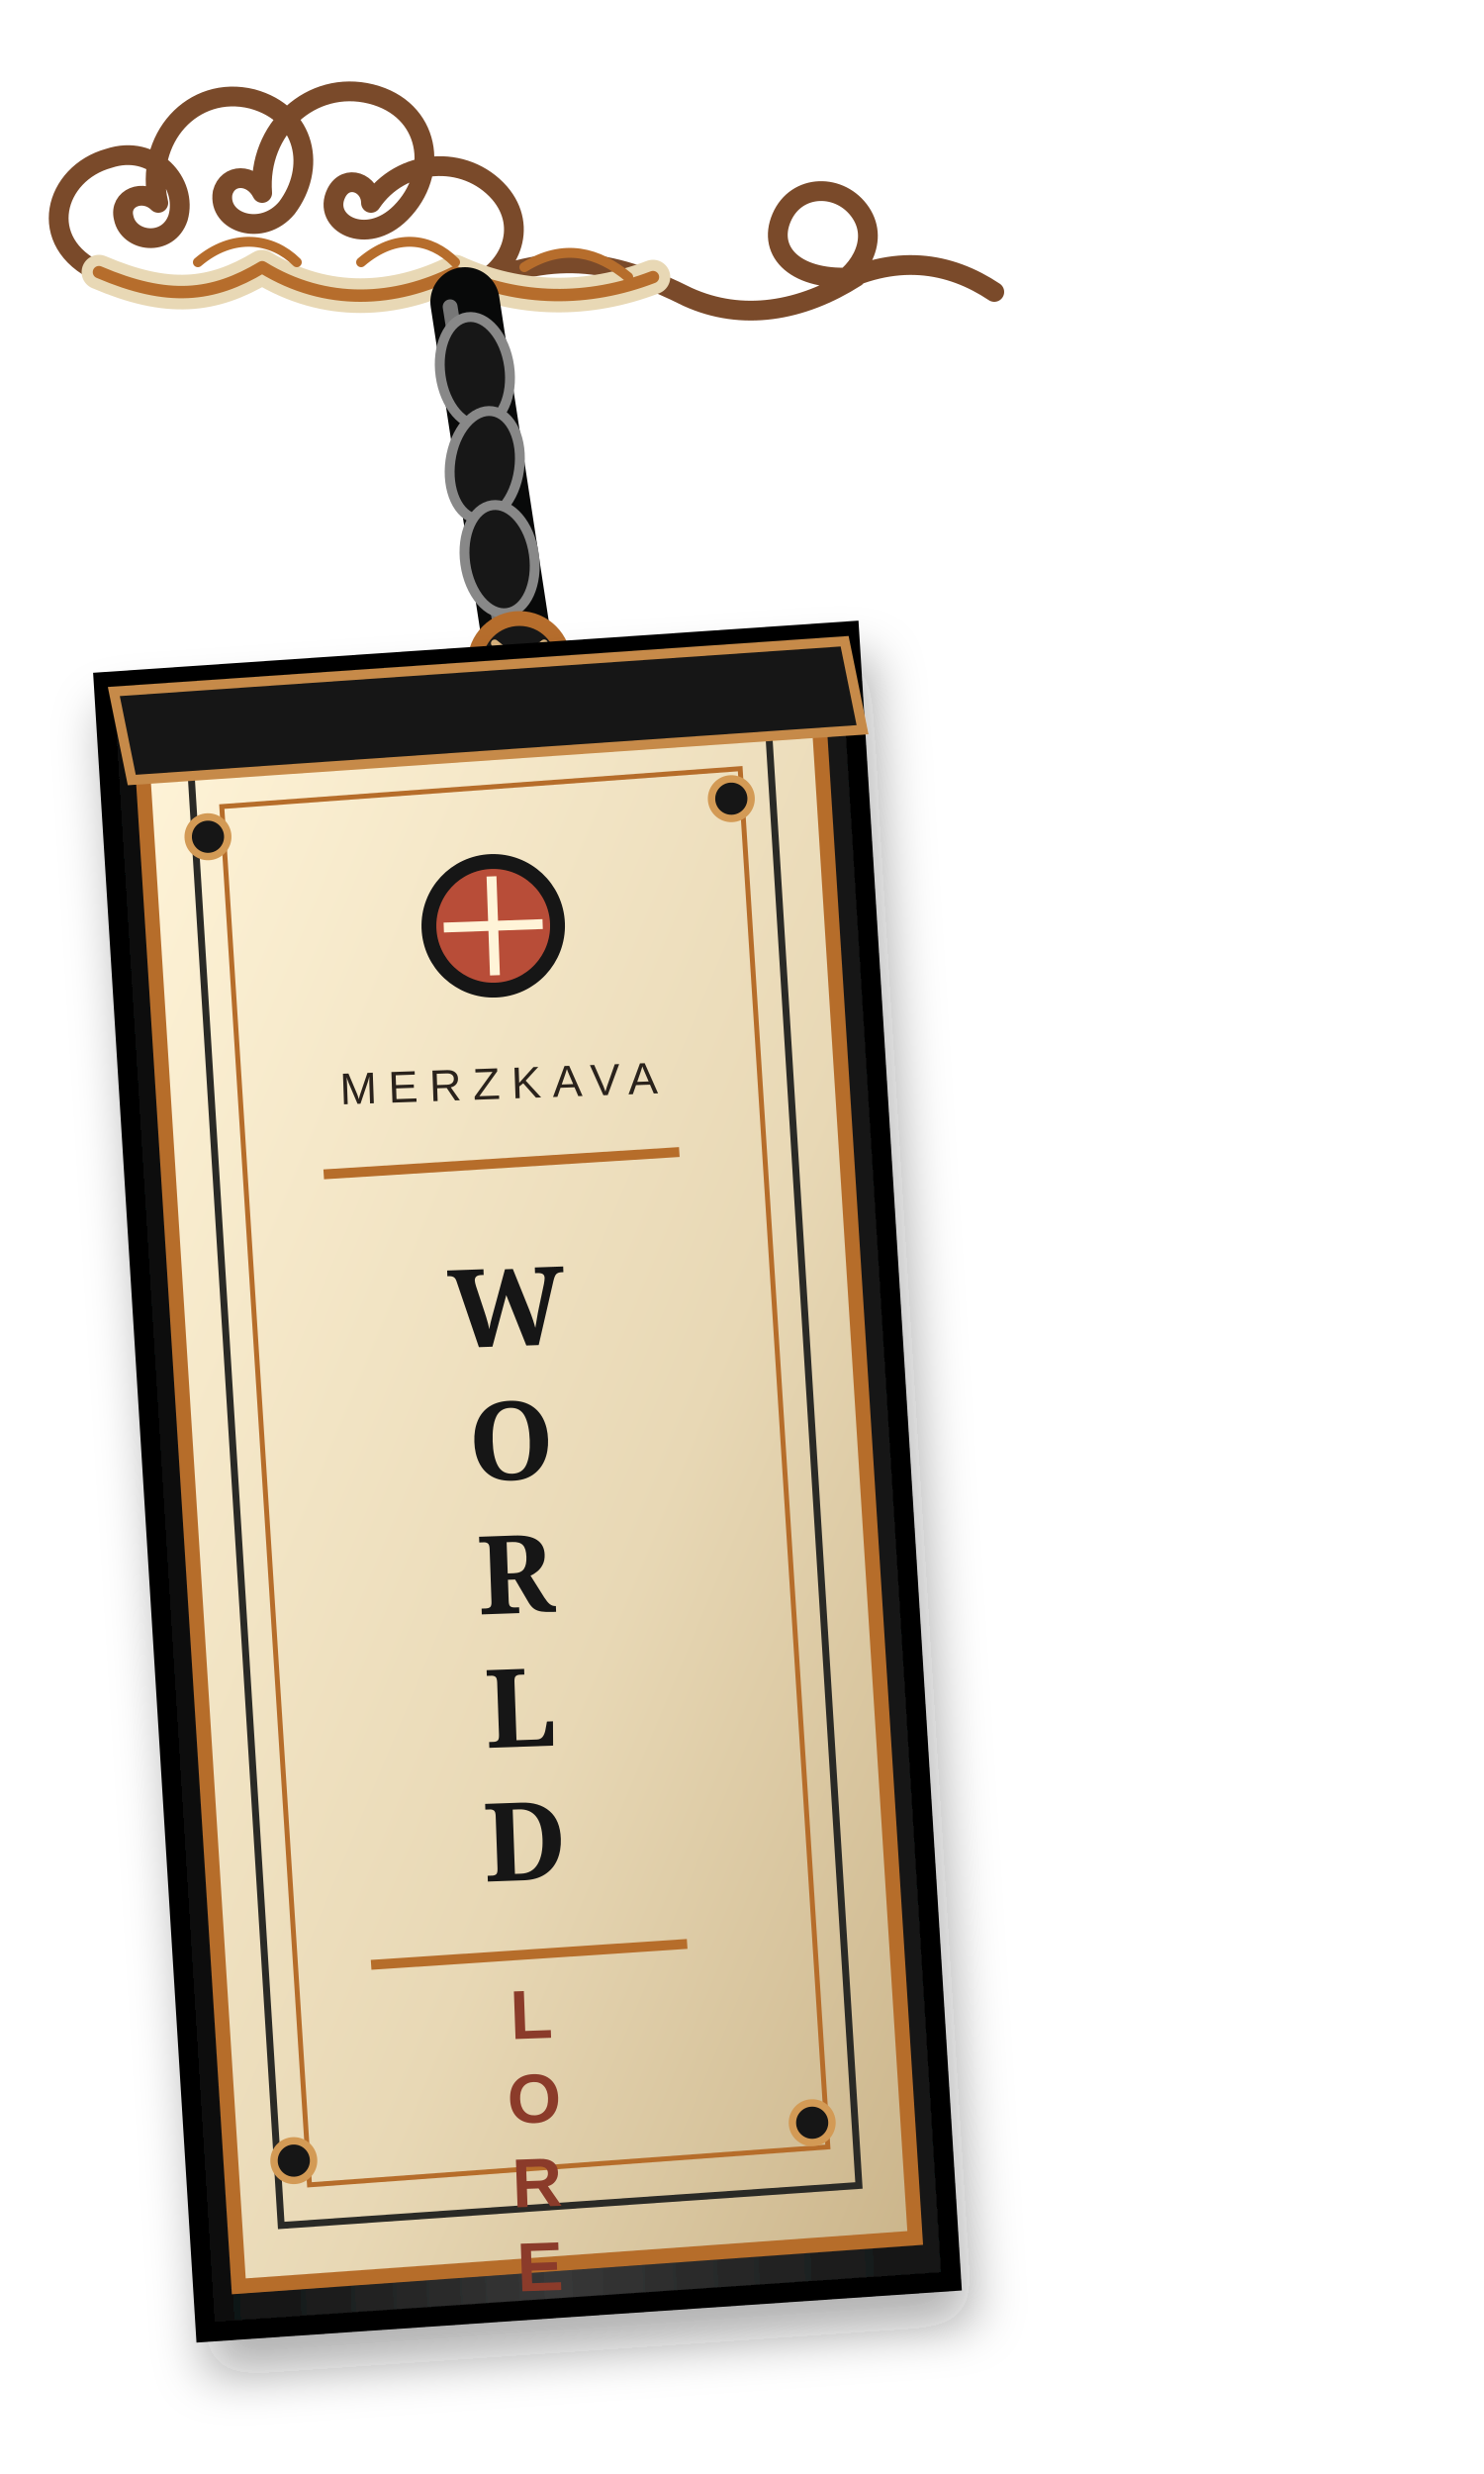
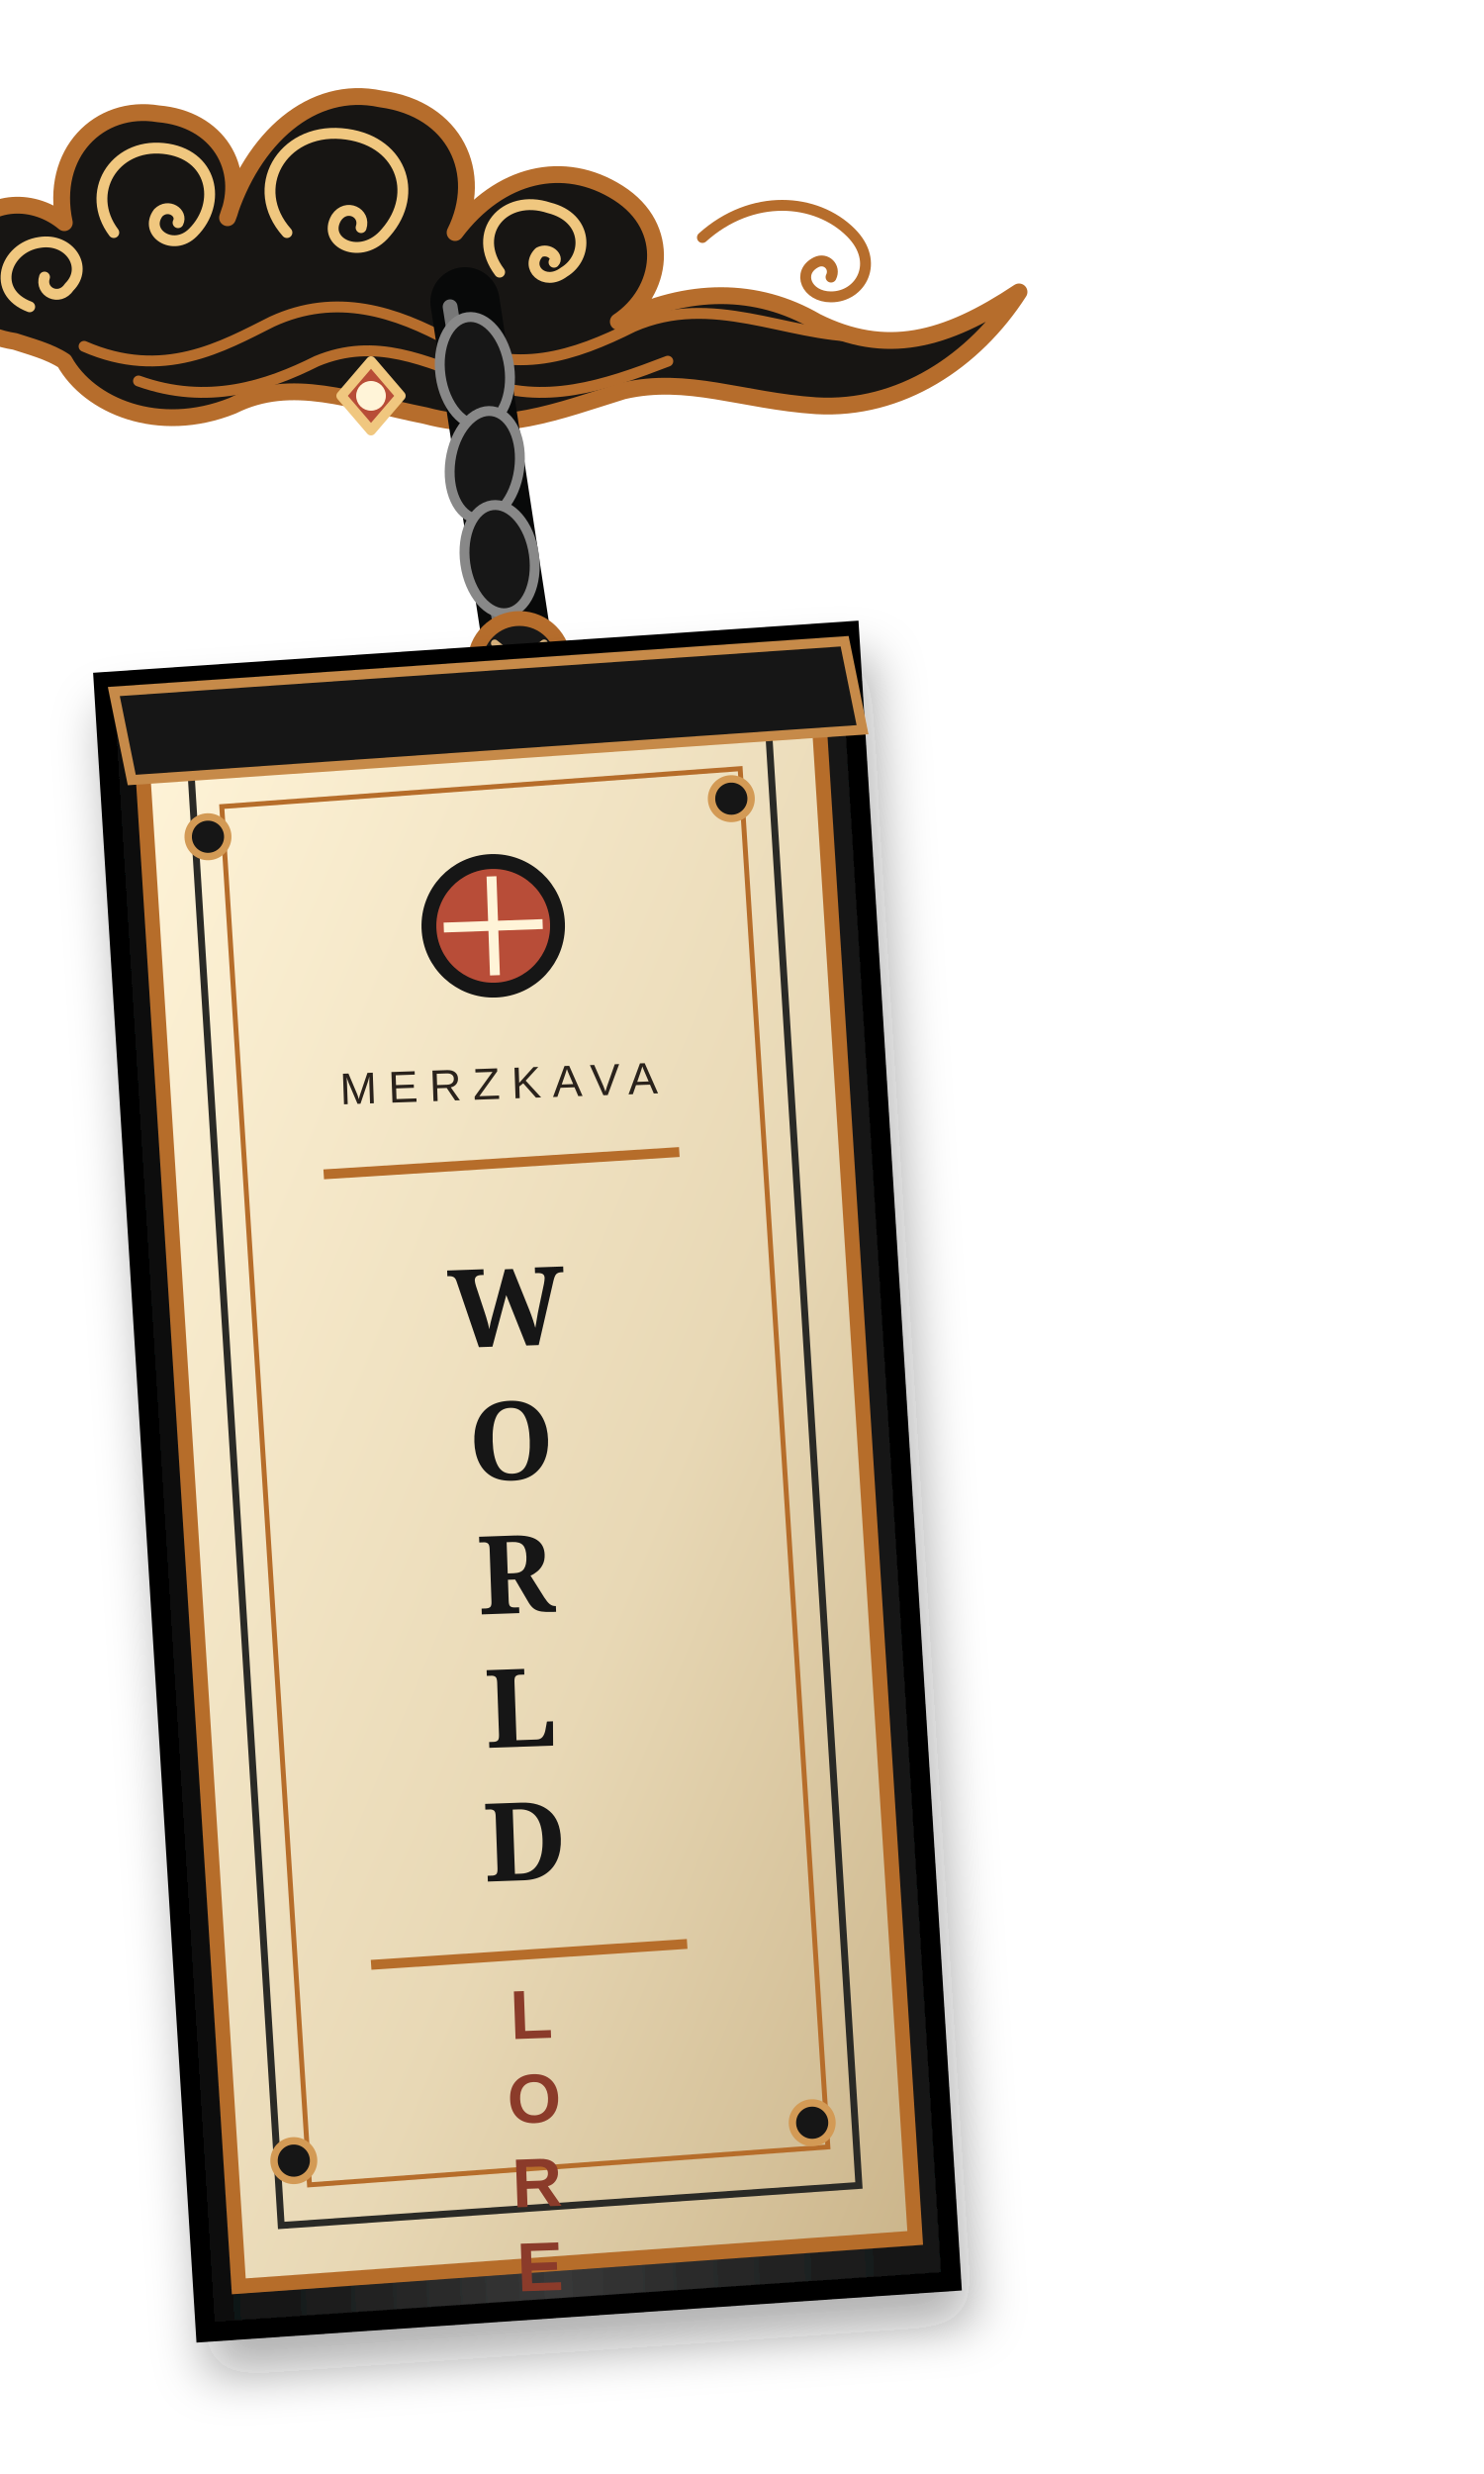
<svg xmlns="http://www.w3.org/2000/svg" width="300" height="500" viewBox="0 0 300 500" role="img" aria-labelledby="title">
  <defs>
    <linearGradient id="paper" x1="0" y1="0" x2="1" y2="1">
      <stop stop-color="#FFF4D8" />
      <stop offset=".6" stop-color="#E8D8B5" />
      <stop offset="1" stop-color="#CBB58B" />
    </linearGradient>
    <linearGradient id="iron" x1="0" y1="0" x2="1" y2="0">
      <stop stop-color="#080909" />
      <stop offset=".5" stop-color="#383838" />
      <stop offset="1" stop-color="#111212" />
    </linearGradient>
    <filter id="shadow" x="-30%" y="-20%" width="170%" height="160%">
      <feDropShadow dx="2" dy="7" stdDeviation="5" flood-color="#151515" flood-opacity=".34" />
    </filter>
  </defs>
-   <g stroke-linejoin="round" stroke-linecap="round">
-     <path d="M20 55 C7 49 11 35 22 32 C31 29 38 37 36 44 C34 50 26 49 25 44 C24 40 29 38 32 41  C29 28 39 17 51 20 C62 23 64 34 58 42 C53 48 44 45 45 39 C46 35 51 35 53 39  C52 26 63 16 75 19 C87 22 89 35 81 43 C74 50 65 45 68 39 C70 35 75 37 75 41  C81 32 94 31 101 39 C107 46 103 55 95 58  C113 50 125 53 139 60 C150 65 162 63 173 56  C161 57 155 51 158 44 C161 37 170 37 174 43 C178 49 173 56 168 58  C181 51 192 53 201 59" fill="none" stroke="#7A4A2A" stroke-width="4" />
-     <path d="M20 55 C34 61 43 60 53 54 C66 62 80 61 92 55 C105 61 119 61 132 56" fill="none" stroke="#E8D8B5" stroke-width="7" />
-     <path d="M20 55 C34 61 43 60 53 54 C66 62 80 61 92 55 C105 61 119 61 132 56" fill="none" stroke="#B66D2C" stroke-width="2.5" />
-     <path d="M40 53 C47 47 55 48 60 53 M73 53 C80 47 87 48 92 53 M106 54 C114 49 121 51 127 56" fill="none" stroke="#B66D2C" stroke-width="2" />
-     <circle cx="94" cy="59" r="4" fill="#B84D37" stroke="#FFF4D8" stroke-width="1.5" />
+   <g transform="translate(-25 0)" stroke-linecap="round" stroke-linejoin="round">
+     <path d="M28 69  C15 67 11 56 18 47 C23 40 32 40 38 45  C35 31 45 21 57 23 C69 24 75 34 71 44  C76 28 88 17 102 20 C117 22 123 35 117 47  C126 35 139 32 150 39 C161 46 159 59 150 65  C164 58 178 58 190 65 C204 72 216 69 231 59  C222 73 207 83 190 82 C175 81 164 76 151 79  C138 83 126 88 111 84 C96 81 84 76 72 82  C57 88 43 82 38 73 C35 71 31 70 28 69 Z" fill="#171513" stroke="#B66D2C" stroke-width="3.4" />
+     <path d="M31 62 C23 59 26 50 33 49 C39 48 43 54 39 58  C37 61 33 59 34 56  M48 47 C42 39 48 29 58 30 C68 31 70 41 64 47  C60 51 54 47 57 43 C59 41 62 43 61 45  M83 47 C75 38 82 26 94 27 C106 28 110 39 103 47  C98 53 90 49 93 44 C95 41 99 43 98 46  M126 55 C120 47 127 39 136 42 C144 44 144 52 139 55  C135 58 131 54 134 51 C136 50 138 52 137 53" fill="none" stroke="#F0C77F" stroke-width="2.2" />
+     <path d="M42 70 C58 77 70 70 80 65 C93 59 105 63 116 69  C129 76 141 72 153 66 C169 59 184 68 199 68  M53 77 C67 82 79 78 89 73 C101 68 111 73 122 77  C135 82 147 78 160 73  M167 48 C177 39 190 40 197 47 C203 53 199 60 193 60  C188 60 186 55 190 53 C192 52 194 54 193 56" fill="none" stroke="#B66D2C" stroke-width="2.2" />
+     <path d="M100 73 l6 7 -6 7 -6 -7 Z" fill="#B84D37" stroke="#F0C77F" stroke-width="2" />
+     <circle cx="100" cy="80" r="3" fill="#FFF4D8" />
  </g>
  <g stroke-linecap="round" stroke-linejoin="round">
    <path d="M94 61 L105 133" fill="none" stroke="#080909" stroke-width="14" />
    <path d="M91 62 L102 132" fill="none" stroke="#777" stroke-width="3" />
    <g fill="#171717" stroke="#888" stroke-width="2">
      <ellipse cx="96" cy="75" rx="7" ry="11" transform="rotate(-8 96 75)" />
      <ellipse cx="98" cy="94" rx="7" ry="11" transform="rotate(8 98 94)" />
      <ellipse cx="101" cy="113" rx="7" ry="11" transform="rotate(-8 101 113)" />
    </g>
    <circle cx="105" cy="134" r="9" fill="#171717" stroke="#B66D2C" stroke-width="3" />
    <path d="M100 130 L110 138 M110 130 L100 138" stroke="#D7B27D" stroke-width="1.5" />
  </g>
  <g transform="rotate(-2 105 310)" filter="url(#shadow)">
    <path d="M27 135 L178 130 L187 464 L36 469 Z" fill="url(#iron)" stroke="#050505" stroke-width="4" />
    <path d="M34 143 L171 138 L180 455 L43 460 Z" fill="url(#paper)" stroke="#B66D2C" stroke-width="3" />
    <path d="M44 153 L161 149 L169 444 L52 448 Z" fill="none" stroke="#2A2925" stroke-width="1.4" />
    <path d="M50 161 L155 157 L163 436 L58 440 Z" fill="none" stroke="#B66D2C" stroke-width="1" />
    <path d="M29 137 L177 132 L180 150 L32 155 Z" fill="#171717" stroke="#C68A48" stroke-width="2" />
    <circle cx="47" cy="167" r="4" fill="#151515" stroke="#D39A55" stroke-width="1.5" />
    <circle cx="153" cy="163" r="4" fill="#151515" stroke="#D39A55" stroke-width="1.5" />
    <circle cx="55" cy="435" r="4" fill="#151515" stroke="#D39A55" stroke-width="1.5" />
    <circle cx="160" cy="431" r="4" fill="#151515" stroke="#D39A55" stroke-width="1.5" />
    <circle cx="104" cy="187" r="13" fill="#B84D37" stroke="#151515" stroke-width="3" />
    <path d="M104 177 V197 M94 187 H114" stroke="#FFF4D8" stroke-width="2" />
    <text x="104" y="222" fill="#29231B" text-anchor="middle" font-family="Arial,sans-serif" font-size="9" letter-spacing="2.3">MERZKAVA</text>
    <path d="M68 236 L140 234" stroke="#B66D2C" stroke-width="2" />
    <g fill="#171717" text-anchor="middle" font-family="Georgia,serif" font-size="22" font-weight="700">
      <text x="104" y="272">W</text>
      <text x="104" y="299">O</text>
      <text x="104" y="326">R</text>
      <text x="104" y="353">L</text>
      <text x="104" y="380">D</text>
    </g>
    <path d="M72 396 L136 394" stroke="#B66D2C" stroke-width="2" />
    <g fill="#8B3B2B" text-anchor="middle" font-family="Arial,sans-serif" font-size="14" font-weight="700">
      <text x="104" y="412">L</text>
      <text x="104" y="429">O</text>
      <text x="104" y="446">R</text>
      <text x="104" y="463">E</text>
    </g>
  </g>
</svg>
